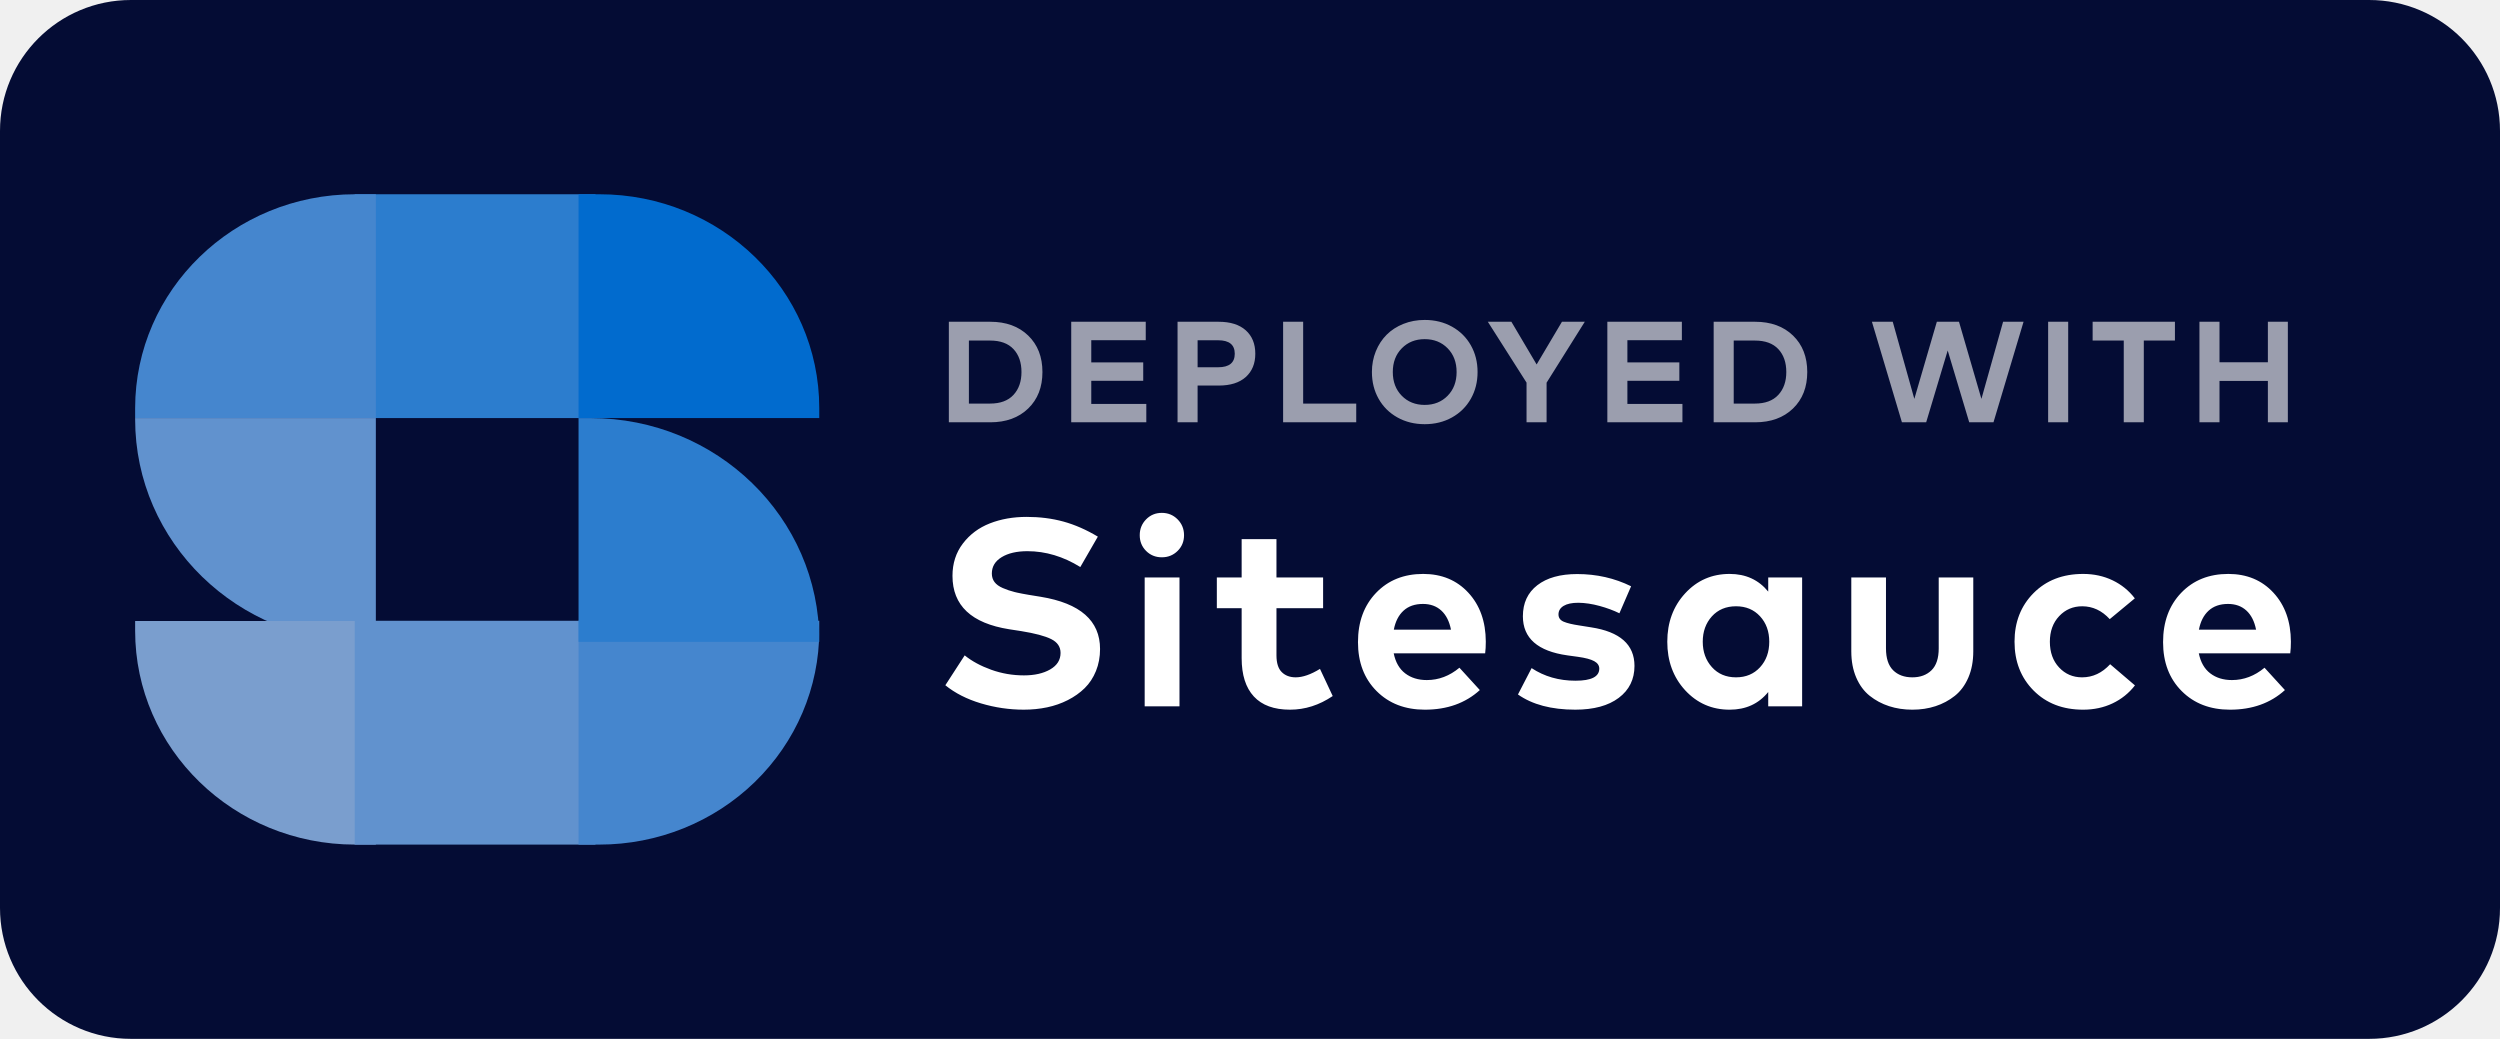
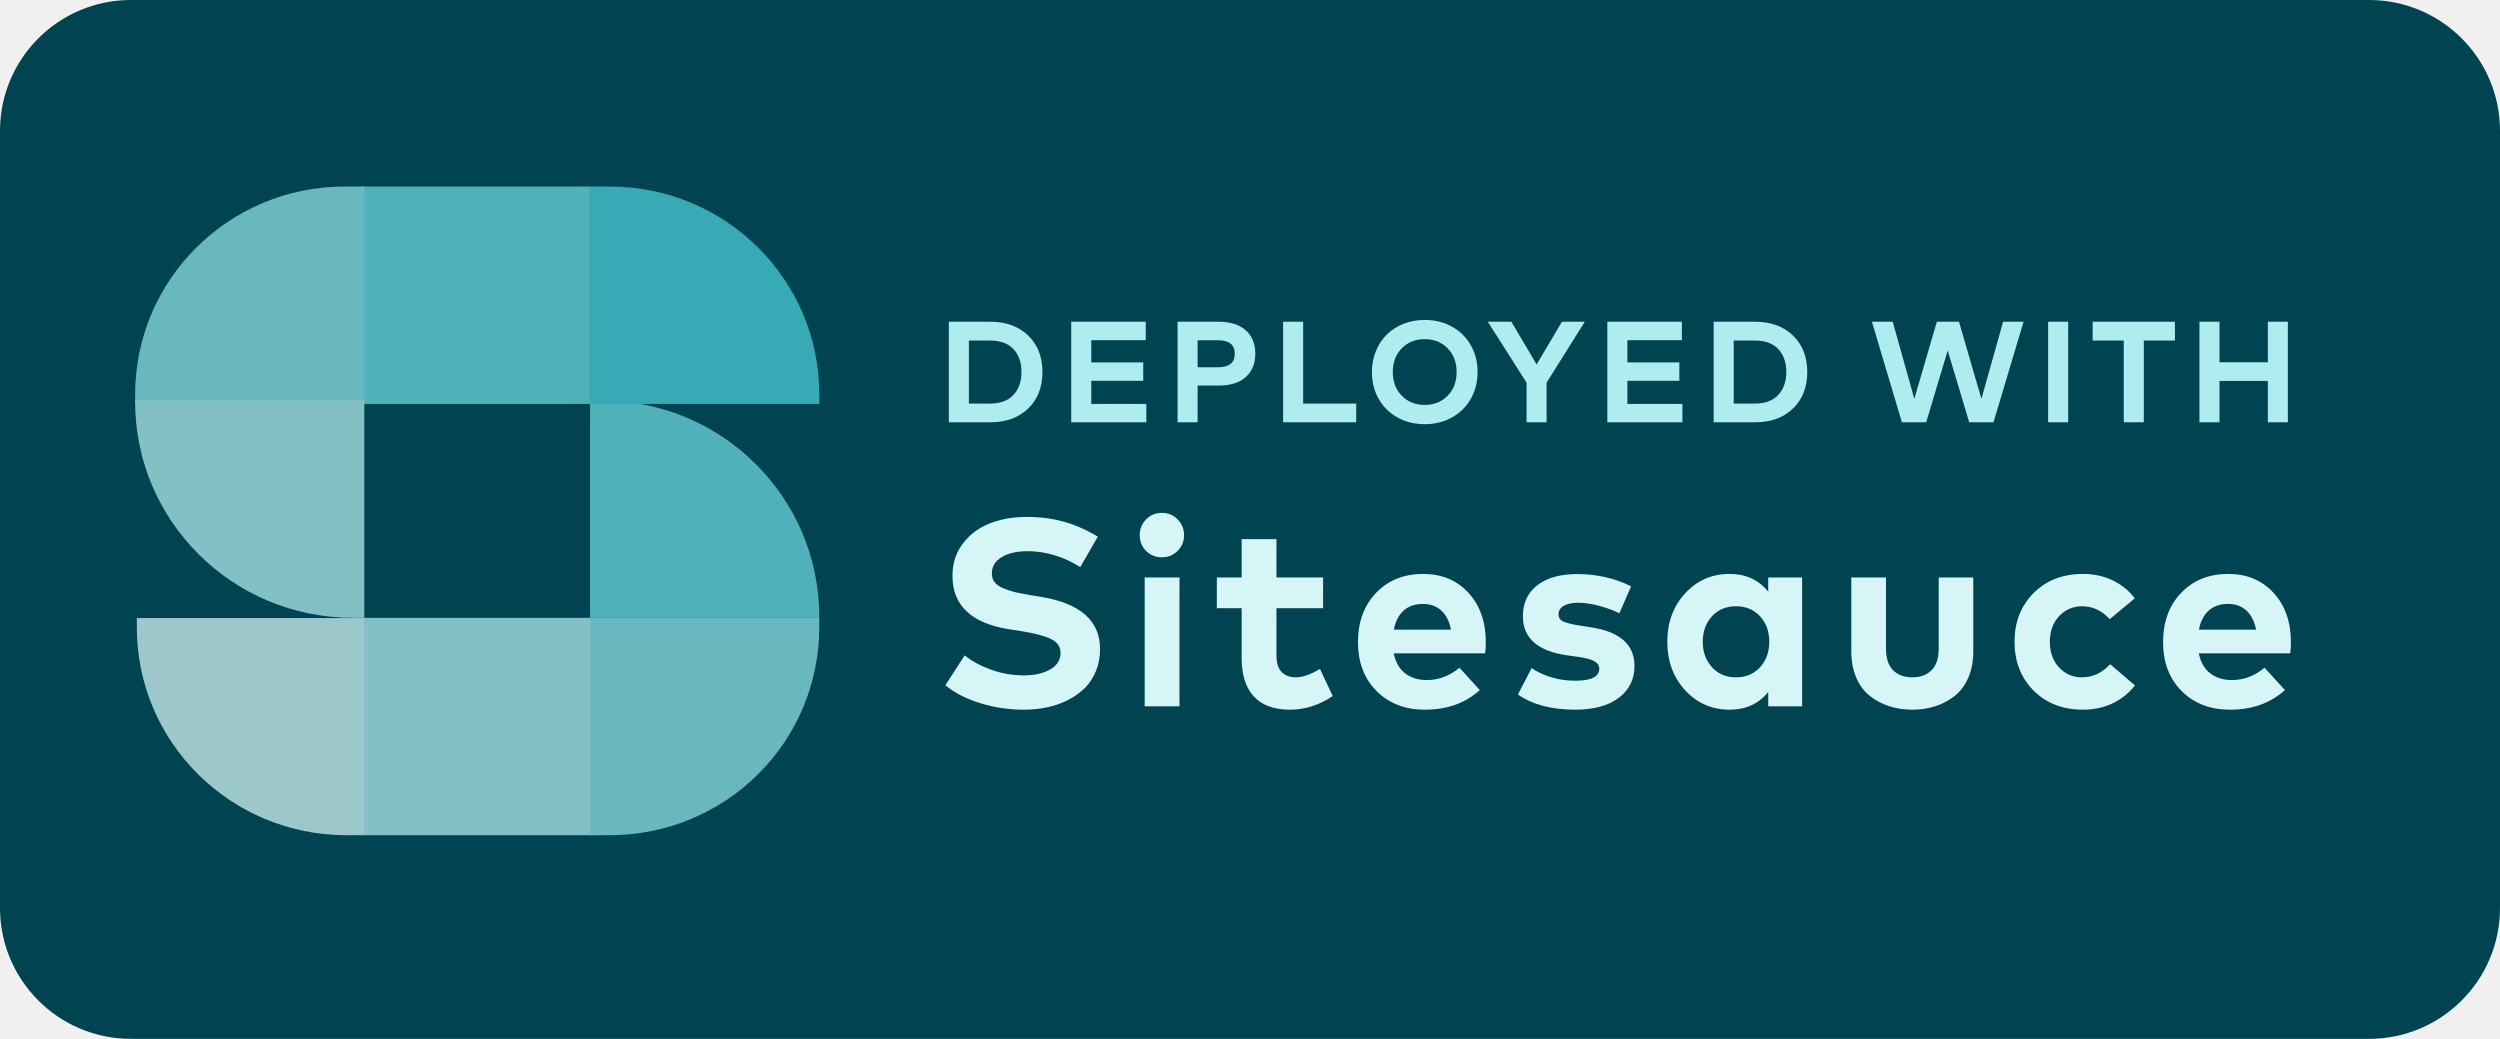
- <svg xmlns="http://www.w3.org/2000/svg" width="592" height="246" viewBox="0 0 592 246">
-   <g fill-rule="nonzero" fill="none">
-     <rect fill="#040C34" width="592" height="246" rx="31" />
-     <path d="M223.855 162.269l4.583-7.075c1.702 1.374 3.794 2.507 6.275 3.399 2.481.892 5.065 1.338 7.752 1.338 2.522 0 4.599-.472 6.229-1.415 1.63-.943 2.446-2.246 2.446-3.907 0-1.436-.733-2.522-2.199-3.261-1.466-.738-3.85-1.374-7.152-1.907l-2.799-.431c-8.962-1.415-13.443-5.629-13.443-12.643 0-2.953.82-5.506 2.461-7.66 1.641-2.153 3.768-3.743 6.383-4.768 2.615-1.025 5.522-1.538 8.721-1.538 3.117 0 6.019.369 8.706 1.107 2.687.738 5.404 1.928 8.152 3.568l-4.153 7.198c-4.04-2.502-8.213-3.753-12.52-3.753-2.522 0-4.558.472-6.106 1.415-1.548.943-2.323 2.235-2.323 3.876 0 .779.21 1.451.631 2.015.42.564 1.082 1.041 1.984 1.43.902.39 1.83.702 2.784.938l.606.142c.746.167 1.631.336 2.654.507l2.908.474c9.372 1.538 14.058 5.66 14.058 12.366 0 1.887-.323 3.625-.969 5.214-.646 1.589-1.533 2.938-2.661 4.045-1.128 1.107-2.456 2.051-3.984 2.83-1.528.779-3.168 1.354-4.922 1.723-1.753.369-3.594.554-5.522.554-3.445 0-6.829-.497-10.151-1.492-3.322-.995-6.132-2.425-8.429-4.291zm47.542-31.808c-1.005-1.005-1.507-2.246-1.507-3.722 0-1.477.502-2.728 1.507-3.753 1.005-1.025 2.246-1.538 3.722-1.538 1.477 0 2.722.513 3.738 1.538 1.015 1.025 1.523 2.276 1.523 3.753 0 1.477-.508 2.717-1.523 3.722-1.015 1.005-2.261 1.507-3.738 1.507-1.477 0-2.717-.502-3.722-1.507zm-.338 36.791v-30.516h8.244v30.516h-8.244zm17.088-23.225v-7.291h5.875v-9.075h8.244v9.075H313.31v7.291h-11.043v11.167c0 1.805.415 3.122 1.246 3.953.831.831 1.933 1.246 3.307 1.246 1.661 0 3.579-.666 5.752-2l3.015 6.429c-3.179 2.153-6.552 3.23-10.121 3.23-3.773 0-6.624-1.041-8.552-3.122-1.928-2.082-2.892-5.112-2.892-9.09v-11.812h-5.875zm33.422 8.029c0-4.799 1.43-8.69 4.291-11.674 2.861-2.984 6.578-4.476 11.151-4.476 4.389 0 7.952 1.482 10.69 4.445 2.738 2.963 4.117 6.824 4.137 11.582 0 1.066-.051 1.989-.154 2.769h-21.656c.431 2.112 1.338 3.697 2.722 4.753 1.384 1.056 3.092 1.584 5.122 1.584 2.81 0 5.383-.974 7.721-2.922l4.83 5.291c-3.404 3.097-7.742 4.645-13.012 4.645-4.696 0-8.511-1.471-11.443-4.414-2.933-2.943-4.399-6.803-4.399-11.582zm8.49-2.953h13.535c-.39-1.969-1.154-3.476-2.292-4.522-1.138-1.046-2.589-1.569-4.353-1.569-1.907 0-3.44.533-4.599 1.6-1.159 1.066-1.923 2.563-2.292 4.491zm29.393 15.35l3.23-6.245c3.015 1.989 6.48 2.984 10.397 2.984 3.753 0 5.629-.954 5.629-2.861 0-.738-.4-1.328-1.2-1.769-.8-.441-2.092-.784-3.876-1.031l-2.461-.338c-7.034-.984-10.551-4.071-10.551-9.259 0-3.138 1.138-5.588 3.415-7.352 2.276-1.764 5.424-2.646 9.444-2.646 4.594 0 8.849.964 12.766 2.892l-2.769 6.398c-1.374-.677-2.938-1.256-4.691-1.738-1.753-.482-3.43-.733-5.03-.754-1.518 0-2.681.246-3.491.738-.81.492-1.215 1.169-1.215 2.03 0 .8.415 1.374 1.246 1.723.831.349 2.076.646 3.738.892l2.707.431c6.87 1.046 10.305 4.091 10.305 9.136 0 3.179-1.241 5.701-3.722 7.567-2.481 1.866-5.916 2.799-10.305 2.799-5.64 0-10.162-1.2-13.566-3.599zm39.575-1.015c-2.81-3.076-4.214-6.901-4.214-11.474s1.41-8.393 4.23-11.459c2.82-3.066 6.332-4.599 10.536-4.599 3.814 0 6.86 1.395 9.136 4.184v-3.353h8.029v30.516h-8.029v-3.384c-2.256 2.789-5.301 4.184-9.136 4.184-4.204 0-7.721-1.538-10.551-4.614zm6.337-17.473c-1.436 1.6-2.153 3.599-2.153 5.999 0 2.399.723 4.404 2.169 6.014 1.446 1.61 3.348 2.415 5.706 2.415 2.338 0 4.235-.795 5.691-2.384 1.456-1.589 2.184-3.604 2.184-6.045s-.728-4.45-2.184-6.029c-1.456-1.579-3.353-2.369-5.691-2.369-2.358 0-4.266.8-5.722 2.399zm33.023 8.275v-17.503h8.213v16.796c0 2.338.564 4.066 1.692 5.183 1.128 1.118 2.645 1.677 4.553 1.677 1.887 0 3.399-.559 4.537-1.677 1.138-1.118 1.707-2.845 1.707-5.183v-16.796h8.183v17.503c0 2.338-.39 4.409-1.169 6.214-.779 1.805-1.846 3.245-3.199 4.322-1.354 1.077-2.876 1.892-4.568 2.446-1.692.554-3.522.831-5.491.831-1.969 0-3.804-.277-5.506-.831-1.702-.554-3.23-1.369-4.583-2.446-1.354-1.077-2.42-2.517-3.199-4.322-.779-1.805-1.169-3.876-1.169-6.214zm38.652-2.276c0-4.655 1.502-8.495 4.507-11.52 3.004-3.025 6.916-4.537 11.736-4.537 2.543 0 4.865.502 6.968 1.507 2.102 1.005 3.861 2.43 5.276 4.276l-5.937 4.922c-1.866-2.03-4.04-3.045-6.521-3.045-2.174 0-3.994.779-5.46 2.338-1.466 1.559-2.199 3.579-2.199 6.06 0 2.502.728 4.532 2.184 6.091 1.456 1.559 3.271 2.338 5.445 2.338 2.522 0 4.737-1.036 6.645-3.107l5.875 5.014c-1.436 1.846-3.204 3.266-5.306 4.26-2.102.995-4.425 1.492-6.968 1.492-4.819 0-8.731-1.512-11.736-4.537-3.004-3.025-4.507-6.875-4.507-11.551zm50.618-16.058c4.389 0 7.952 1.482 10.69 4.445 2.738 2.963 4.117 6.824 4.137 11.582 0 1.066-.051 1.989-.154 2.769h-21.656c.431 2.112 1.338 3.697 2.722 4.753 1.384 1.056 3.092 1.584 5.122 1.584 2.81 0 5.383-.974 7.721-2.922l4.83 5.291c-3.404 3.097-7.742 4.645-13.012 4.645-4.696 0-8.511-1.471-11.443-4.414-2.933-2.943-4.399-6.803-4.399-11.582 0-4.799 1.43-8.69 4.291-11.674 2.861-2.984 6.578-4.476 11.151-4.476zm-.062 7.106c-1.907 0-3.44.533-4.599 1.6-1.159 1.066-1.923 2.563-2.292 4.491h13.535c-.39-1.969-1.154-3.476-2.292-4.522-1.138-1.046-2.589-1.569-4.353-1.569z" fill="#FFF" />
-     <g opacity=".76">
-       <path fill="#38A0FF" d="M84 46h57v53H84z" />
-       <path d="M84.07 46H89v53H32v-2.369C32.034 68.663 55.335 46.007 84.07 46z" fill="#5AACFF" />
-       <path d="M32 99h57v53h-2.86C56.239 152 32 128.404 32 99.296V99z" fill="#7EBCFF" />
-       <path d="M32 147.059h57V200h-4.928C55.313 200 32 177.331 32 149.367V147v.059z" fill="#9FCCFF" />
-       <path fill="#7EBCFF" d="M84 147h57v53H84z" />
-       <path d="M137 147h57v2.367c0 13.429-5.486 26.308-15.251 35.803C168.983 194.665 155.739 200 141.928 200H137v-53z" fill="#5AACFF" />
-       <path d="M137 99h2.86C169.761 99 194 122.596 194 151.704V152h-57V99z" fill="#38A0FF" />
-       <path d="M137 46h4.928C170.687 46 194 68.669 194 96.633V99h-57V46z" fill="#0089FF" />
+ <svg xmlns="http://www.w3.org/2000/svg" width="592px" height="246px" viewBox="0 0 592 246" version="1.1">
+   <g id="badge" stroke="none" stroke-width="1" fill="none" fill-rule="evenodd">
+     <rect id="Rectangle" fill="#014451" fill-rule="nonzero" x="0" y="0" width="592" height="246" rx="31" />
+     <path d="M223.855,162.269 L228.439,155.194 C230.141,156.568 232.233,157.701 234.714,158.593 C237.196,159.485 239.779,159.931 242.466,159.931 C244.988,159.931 247.065,159.459 248.695,158.516 C250.326,157.573 251.141,156.271 251.141,154.609 C251.141,153.174 250.408,152.087 248.941,151.349 C247.475,150.61 245.091,149.975 241.789,149.441 L238.99,149.011 C230.028,147.596 225.547,143.381 225.547,136.368 C225.547,133.415 226.367,130.861 228.008,128.708 C229.649,126.555 231.776,124.965 234.391,123.94 C237.006,122.915 239.913,122.402 243.112,122.402 C246.229,122.402 249.131,122.771 251.818,123.509 C254.504,124.248 257.221,125.437 259.969,127.078 L255.817,134.276 C251.777,131.774 247.603,130.523 243.297,130.523 C240.774,130.523 238.739,130.995 237.19,131.938 C235.642,132.881 234.868,134.173 234.868,135.814 C234.868,136.593 235.078,137.265 235.498,137.829 C235.919,138.393 236.58,138.87 237.483,139.259 C238.385,139.649 239.313,139.962 240.267,140.198 L240.873,140.34 C241.619,140.506 242.504,140.675 243.527,140.847 L246.434,141.32 C255.806,142.858 260.492,146.98 260.492,153.687 C260.492,155.573 260.169,157.311 259.523,158.901 C258.877,160.49 257.99,161.838 256.862,162.946 C255.735,164.053 254.407,164.997 252.879,165.776 C251.351,166.555 249.71,167.129 247.957,167.499 C246.204,167.868 244.363,168.052 242.435,168.052 C238.99,168.052 235.606,167.555 232.284,166.56 C228.962,165.566 226.152,164.135 223.855,162.269 L223.855,162.269 Z M271.397,130.461 C270.392,129.457 269.89,128.216 269.89,126.739 C269.89,125.263 270.392,124.012 271.397,122.986 C272.402,121.961 273.643,121.448 275.119,121.448 C276.596,121.448 277.842,121.961 278.857,122.986 C279.872,124.012 280.38,125.263 280.38,126.739 C280.38,128.216 279.872,129.457 278.857,130.461 C277.842,131.466 276.596,131.969 275.119,131.969 C273.643,131.969 272.402,131.466 271.397,130.461 Z M271.059,167.252 L271.059,136.737 L279.303,136.737 L279.303,167.252 L271.059,167.252 Z M288.147,144.027 L288.147,136.737 L294.022,136.737 L294.022,127.662 L302.267,127.662 L302.267,136.737 L313.31,136.737 L313.31,144.027 L302.267,144.027 L302.267,155.194 C302.267,156.999 302.682,158.316 303.512,159.147 C304.343,159.977 305.445,160.393 306.819,160.393 C308.48,160.393 310.398,159.726 312.572,158.393 L315.586,164.822 C312.408,166.976 309.034,168.052 305.466,168.052 C301.692,168.052 298.842,167.011 296.914,164.93 C294.986,162.848 294.022,159.818 294.022,155.84 L294.022,144.027 L288.147,144.027 Z M321.569,152.056 C321.569,147.257 323,143.366 325.861,140.382 C328.722,137.398 332.439,135.906 337.012,135.906 C341.4,135.906 344.964,137.388 347.701,140.351 C350.439,143.315 351.818,147.175 351.839,151.933 C351.839,153 351.788,153.922 351.685,154.702 L330.029,154.702 C330.46,156.814 331.367,158.398 332.751,159.454 C334.136,160.511 335.843,161.039 337.873,161.039 C340.683,161.039 343.256,160.064 345.594,158.116 L350.424,163.407 C347.02,166.504 342.682,168.052 337.412,168.052 C332.715,168.052 328.901,166.581 325.968,163.638 C323.036,160.695 321.569,156.834 321.569,152.056 Z M330.06,149.103 L343.595,149.103 C343.205,147.134 342.441,145.627 341.303,144.581 C340.165,143.535 338.714,143.012 336.95,143.012 C335.043,143.012 333.51,143.545 332.351,144.612 C331.193,145.678 330.429,147.175 330.06,149.103 L330.06,149.103 Z M359.452,164.453 L362.682,158.208 C365.697,160.198 369.163,161.192 373.08,161.192 C376.833,161.192 378.709,160.239 378.709,158.332 C378.709,157.593 378.309,157.004 377.509,156.563 C376.71,156.122 375.418,155.778 373.633,155.532 L371.173,155.194 C364.138,154.209 360.621,151.123 360.621,145.935 C360.621,142.797 361.759,140.346 364.036,138.583 C366.312,136.819 369.46,135.937 373.48,135.937 C378.073,135.937 382.329,136.901 386.246,138.829 L383.477,145.227 C382.103,144.55 380.539,143.971 378.786,143.489 C377.033,143.007 375.356,142.756 373.757,142.735 C372.239,142.735 371.075,142.981 370.265,143.474 C369.455,143.966 369.05,144.643 369.05,145.504 C369.05,146.304 369.465,146.878 370.296,147.227 C371.126,147.575 372.372,147.873 374.033,148.119 L376.74,148.549 C383.611,149.595 387.046,152.641 387.046,157.686 C387.046,160.864 385.805,163.387 383.323,165.253 C380.842,167.119 377.407,168.052 373.018,168.052 C367.379,168.052 362.857,166.853 359.452,164.453 L359.452,164.453 Z M399.027,163.438 C396.218,160.362 394.813,156.537 394.813,151.964 C394.813,147.391 396.223,143.571 399.043,140.505 C401.862,137.439 405.374,135.906 409.578,135.906 C413.393,135.906 416.438,137.301 418.715,140.09 L418.715,136.737 L426.743,136.737 L426.743,167.252 L418.715,167.252 L418.715,163.869 C416.459,166.658 413.413,168.052 409.578,168.052 C405.374,168.052 401.857,166.514 399.027,163.438 Z M405.364,145.965 C403.929,147.565 403.211,149.564 403.211,151.964 C403.211,154.363 403.934,156.368 405.379,157.978 C406.825,159.588 408.727,160.393 411.086,160.393 C413.424,160.393 415.321,159.598 416.777,158.009 C418.233,156.419 418.961,154.404 418.961,151.964 C418.961,149.523 418.233,147.514 416.777,145.935 C415.321,144.355 413.424,143.566 411.086,143.566 C408.727,143.566 406.82,144.366 405.364,145.965 Z M438.387,154.24 L438.387,136.737 L446.6,136.737 L446.6,153.533 C446.6,155.871 447.164,157.598 448.292,158.716 C449.42,159.834 450.937,160.393 452.845,160.393 C454.731,160.393 456.244,159.834 457.382,158.716 C458.52,157.598 459.089,155.871 459.089,153.533 L459.089,136.737 L467.272,136.737 L467.272,154.24 C467.272,156.578 466.882,158.649 466.103,160.454 C465.324,162.259 464.257,163.699 462.904,164.776 C461.55,165.853 460.028,166.668 458.336,167.222 C456.644,167.775 454.813,168.052 452.845,168.052 C450.876,168.052 449.04,167.775 447.338,167.222 C445.636,166.668 444.108,165.853 442.755,164.776 C441.401,163.699 440.335,162.259 439.556,160.454 C438.776,158.649 438.387,156.578 438.387,154.24 L438.387,154.24 Z M477.039,151.964 C477.039,147.309 478.541,143.469 481.545,140.444 C484.55,137.419 488.461,135.906 493.281,135.906 C495.824,135.906 498.146,136.409 500.248,137.414 C502.35,138.418 504.109,139.844 505.524,141.689 L499.587,146.611 C497.721,144.581 495.547,143.566 493.065,143.566 C490.892,143.566 489.072,144.345 487.605,145.904 C486.139,147.462 485.406,149.482 485.406,151.964 C485.406,154.466 486.134,156.496 487.59,158.055 C489.046,159.613 490.861,160.393 493.035,160.393 C495.557,160.393 497.772,159.357 499.679,157.286 L505.555,162.3 C504.119,164.146 502.35,165.566 500.248,166.56 C498.146,167.555 495.824,168.052 493.281,168.052 C488.461,168.052 484.55,166.54 481.545,163.515 C478.541,160.49 477.039,156.64 477.039,151.964 L477.039,151.964 Z M527.657,135.906 C532.046,135.906 535.609,137.388 538.347,140.351 C541.084,143.315 542.464,147.175 542.484,151.933 C542.484,153 542.433,153.922 542.33,154.702 L520.674,154.702 C521.105,156.814 522.012,158.398 523.396,159.454 C524.781,160.511 526.488,161.039 528.518,161.039 C531.328,161.039 533.902,160.064 536.239,158.116 L541.069,163.407 C537.665,166.504 533.327,168.052 528.057,168.052 C523.361,168.052 519.546,166.581 516.613,163.638 C513.681,160.695 512.215,156.834 512.215,152.056 C512.215,147.257 513.645,143.366 516.506,140.382 C519.367,137.398 523.084,135.906 527.657,135.906 L527.657,135.906 Z M527.595,143.012 C525.688,143.012 524.155,143.545 522.997,144.612 C521.838,145.678 521.074,147.175 520.705,149.103 L534.24,149.103 C533.85,147.134 533.086,145.627 531.948,144.581 C530.81,143.535 529.359,143.012 527.595,143.012 L527.595,143.012 Z" id="Shape" fill="#D5F5F6" fill-rule="nonzero" />
+     <g id="icon" transform="translate(32, 44)" opacity="0.76">
+       <g id="Icon">
+         <rect id="Rectangle" fill="#6AD4DD" fill-rule="nonzero" x="53.46" y="0.178" width="54.27" height="51.468" />
+         <path d="M49.577,0.178 L54.27,0.178 L54.27,51.646 L0,51.646 L0,49.346 C0.032,22.186 22.217,0.184 49.577,0.178 L49.577,0.178 Z" id="Path" fill="#8ADDE4" fill-rule="nonzero" />
+         <path d="M0,50.836 L54.27,50.836 L54.27,102.304 L51.547,102.304 C23.078,102.304 0,79.39 0,51.124 L0,50.836 L0,50.836 Z" id="Path" fill="#ACE7EB" fill-rule="nonzero" />
+         <path d="M0.405,102.362 L54.675,102.362 L54.675,153.773 L49.983,153.773 C22.602,153.773 0.405,131.758 0.405,104.603 L0.405,102.304 L0.405,102.362 Z" id="Path" fill="#CDF0F2" fill-rule="nonzero" />
+         <rect id="Rectangle" fill="#ACE7EB" fill-rule="nonzero" x="54.27" y="102.304" width="54.27" height="51.468" />
+         <path d="M107.73,102.304 L162,102.304 L162,104.603 C162,117.643 156.777,130.15 147.479,139.371 C138.181,148.592 125.571,153.773 112.422,153.773 L107.73,153.773 L107.73,102.304 L107.73,102.304 Z" id="Path" fill="#8ADDE4" fill-rule="nonzero" />
+         <path d="M107.73,50.836 L110.453,50.836 C138.922,50.836 162,73.75 162,102.017 L162,102.304 L107.73,102.304 L107.73,50.836 Z" id="Path" fill="#6AD4DD" fill-rule="nonzero" />
+         <path d="M107.73,0.178 L112.422,0.178 C139.803,0.178 162,22.192 162,49.348 L162,51.646 L107.73,51.646 L107.73,0.178 Z" id="Path" fill="#49CBD5" fill-rule="nonzero" />
+       </g>
    </g>
-     <path d="M224.687 100V76.193h9.812c3.73 0 6.721 1.087 8.973 3.262 2.252 2.175 3.378 5.055 3.378 8.641 0 3.586-1.126 6.466-3.378 8.641C241.219 98.913 238.228 100 234.498 100h-9.812zm4.748-4.433h5.014c2.424 0 4.269-.683 5.537-2.05 1.267-1.367 1.901-3.174 1.901-5.42 0-2.269-.631-4.078-1.893-5.429-1.262-1.35-3.11-2.025-5.545-2.025h-5.014v14.925zM253.666 100V76.193h17.647v4.366h-12.899v5.263h12.302v4.35h-12.302v5.479h13.032V100h-17.78zm25.178 0V76.193h9.712c2.789 0 4.936.675 6.441 2.025 1.505 1.35 2.258 3.199 2.258 5.545 0 2.324-.75 4.161-2.25 5.512-1.5 1.35-3.638 2.025-6.417 2.025h-4.997V100h-4.748zm4.748-13.032h4.864c2.623 0 3.935-1.068 3.935-3.204 0-2.125-1.312-3.188-3.935-3.188h-4.864v6.392zM303.84 100V76.193h4.748v19.374h12.567V100h-17.315zm21.028-11.903c0-1.76.31-3.401.93-4.922.62-1.522 1.475-2.828 2.565-3.918 1.09-1.09 2.413-1.945 3.968-2.565 1.555-.62 3.235-.93 5.039-.93 2.402 0 4.557.531 6.466 1.594 1.909 1.063 3.395 2.532 4.458 4.408 1.063 1.876 1.594 3.987 1.594 6.333 0 2.346-.531 4.458-1.594 6.333-1.063 1.876-2.548 3.348-4.458 4.416-1.909 1.068-4.065 1.602-6.466 1.602-2.402 0-4.557-.534-6.466-1.602-1.909-1.068-3.392-2.54-4.449-4.416-1.057-1.876-1.585-3.987-1.585-6.333zm7.072-5.611c-1.417 1.439-2.125 3.309-2.125 5.611 0 2.302.708 4.175 2.125 5.62 1.417 1.444 3.226 2.167 5.429 2.167s4.012-.722 5.429-2.167c1.417-1.444 2.125-3.318 2.125-5.62 0-2.302-.708-4.175-2.125-5.62-1.417-1.444-3.226-2.167-5.429-2.167s-4.012.725-5.429 2.175zm20.38-6.292h5.578l5.977 10.11 5.993-10.11h5.412l-9.048 14.427V100h-4.748v-9.396l-9.164-14.41zM380.619 100V76.193h17.647v4.366h-12.899v5.263h12.302v4.35h-12.302v5.479h13.032V100h-17.78zm25.178 0V76.193h9.812c3.73 0 6.721 1.087 8.973 3.262 2.252 2.175 3.378 5.055 3.378 8.641 0 3.586-1.126 6.466-3.378 8.641C422.329 98.913 419.338 100 415.608 100h-9.812zm4.748-4.433h5.014c2.424 0 4.269-.683 5.537-2.05 1.267-1.367 1.901-3.174 1.901-5.42 0-2.269-.631-4.078-1.893-5.429-1.262-1.35-3.11-2.025-5.545-2.025h-5.014v14.925zm32.725-19.374h4.931l5.113 18.262 5.329-18.262h5.246l5.312 18.262 5.13-18.262h4.848L472.057 100H466.312l-5.097-17-5.097 17H450.375l-7.105-23.807zM484.999 100V76.193h4.748V100h-4.748zm10.535-19.357v-4.449h19.49v4.449h-7.371V100h-4.748V80.643h-7.371zM520.829 100V76.193h4.748v9.596h11.455v-9.596h4.731V100h-4.731v-9.795h-11.455V100h-4.748z" fill="#9B9EAE" />
+     <path d="M224.687,100 L224.687,76.193 L234.498,76.193 C238.228,76.193 241.219,77.281 243.471,79.456 C245.724,81.63 246.85,84.511 246.85,88.097 C246.85,91.683 245.724,94.563 243.471,96.738 C241.219,98.913 238.228,100 234.498,100 L224.687,100 Z M229.435,95.567 L234.448,95.567 C236.872,95.567 238.718,94.884 239.985,93.517 C241.252,92.15 241.886,90.343 241.886,88.097 C241.886,85.828 241.255,84.018 239.993,82.668 C238.732,81.318 236.883,80.643 234.448,80.643 L229.435,80.643 L229.435,95.567 Z M253.666,100 L253.666,76.193 L271.314,76.193 L271.314,80.56 L258.414,80.56 L258.414,85.822 L270.716,85.822 L270.716,90.172 L258.414,90.172 L258.414,95.65 L271.447,95.65 L271.447,100 L253.666,100 L253.666,100 Z M278.844,100 L278.844,76.193 L288.556,76.193 C291.345,76.193 293.492,76.868 294.998,78.219 C296.503,79.569 297.255,81.417 297.255,83.764 C297.255,86.088 296.506,87.925 295.006,89.275 C293.506,90.626 291.367,91.301 288.589,91.301 L283.592,91.301 L283.592,100 L278.844,100 Z M283.592,86.968 L288.457,86.968 C291.08,86.968 292.391,85.9 292.391,83.764 C292.391,81.639 291.08,80.576 288.457,80.576 L283.592,80.576 L283.592,86.968 Z M303.84,100 L303.84,76.193 L308.588,76.193 L308.588,95.567 L321.155,95.567 L321.155,100 L303.84,100 Z M324.867,88.097 C324.867,86.337 325.177,84.696 325.797,83.174 C326.417,81.652 327.272,80.347 328.362,79.256 C329.452,78.166 330.775,77.311 332.33,76.691 C333.885,76.072 335.564,75.762 337.368,75.762 C339.77,75.762 341.925,76.293 343.834,77.355 C345.744,78.418 347.229,79.887 348.292,81.763 C349.354,83.639 349.886,85.75 349.886,88.097 C349.886,90.443 349.354,92.554 348.292,94.43 C347.229,96.306 345.744,97.778 343.834,98.846 C341.925,99.914 339.77,100.448 337.368,100.448 C334.966,100.448 332.811,99.914 330.902,98.846 C328.993,97.778 327.51,96.306 326.453,94.43 C325.396,92.554 324.867,90.443 324.867,88.097 L324.867,88.097 Z M331.939,82.485 C330.523,83.924 329.814,85.795 329.814,88.097 C329.814,90.399 330.523,92.272 331.939,93.716 C333.356,95.161 335.166,95.883 337.368,95.883 C339.571,95.883 341.38,95.161 342.797,93.716 C344.214,92.272 344.922,90.399 344.922,88.097 C344.922,85.795 344.214,83.921 342.797,82.477 C341.38,81.033 339.571,80.311 337.368,80.311 C335.166,80.311 333.356,81.035 331.939,82.485 Z M352.32,76.193 L357.898,76.193 L363.874,86.304 L369.867,76.193 L375.279,76.193 L366.232,90.62 L366.232,100 L361.484,100 L361.484,90.604 L352.32,76.193 L352.32,76.193 Z M380.619,100 L380.619,76.193 L398.266,76.193 L398.266,80.56 L385.367,80.56 L385.367,85.822 L397.668,85.822 L397.668,90.172 L385.367,90.172 L385.367,95.65 L398.399,95.65 L398.399,100 L380.619,100 Z M405.796,100 L405.796,76.193 L415.608,76.193 C419.338,76.193 422.329,77.281 424.581,79.456 C426.833,81.63 427.96,84.511 427.96,88.097 C427.96,91.683 426.833,94.563 424.581,96.738 C422.329,98.913 419.338,100 415.608,100 L405.796,100 L405.796,100 Z M410.545,95.567 L415.558,95.567 C417.982,95.567 419.828,94.884 421.095,93.517 C422.362,92.15 422.996,90.343 422.996,88.097 C422.996,85.828 422.365,84.018 421.103,82.668 C419.841,81.318 417.993,80.643 415.558,80.643 L410.545,80.643 L410.545,95.567 Z M443.27,76.193 L448.2,76.193 L453.313,94.455 L458.643,76.193 L463.889,76.193 L469.201,94.455 L474.331,76.193 L479.179,76.193 L472.057,100 L466.312,100 L461.216,83 L456.119,100 L450.375,100 L443.27,76.193 L443.27,76.193 Z M484.999,100 L484.999,76.193 L489.747,76.193 L489.747,100 L484.999,100 Z M495.535,80.643 L495.535,76.193 L515.025,76.193 L515.025,80.643 L507.654,80.643 L507.654,100 L502.906,100 L502.906,80.643 L495.535,80.643 L495.535,80.643 Z M520.829,100 L520.829,76.193 L525.577,76.193 L525.577,85.789 L537.032,85.789 L537.032,76.193 L541.763,76.193 L541.763,100 L537.032,100 L537.032,90.205 L525.577,90.205 L525.577,100 L520.829,100 Z" id="Shape" fill="#AFECEF" fill-rule="nonzero" />
  </g>
</svg>
